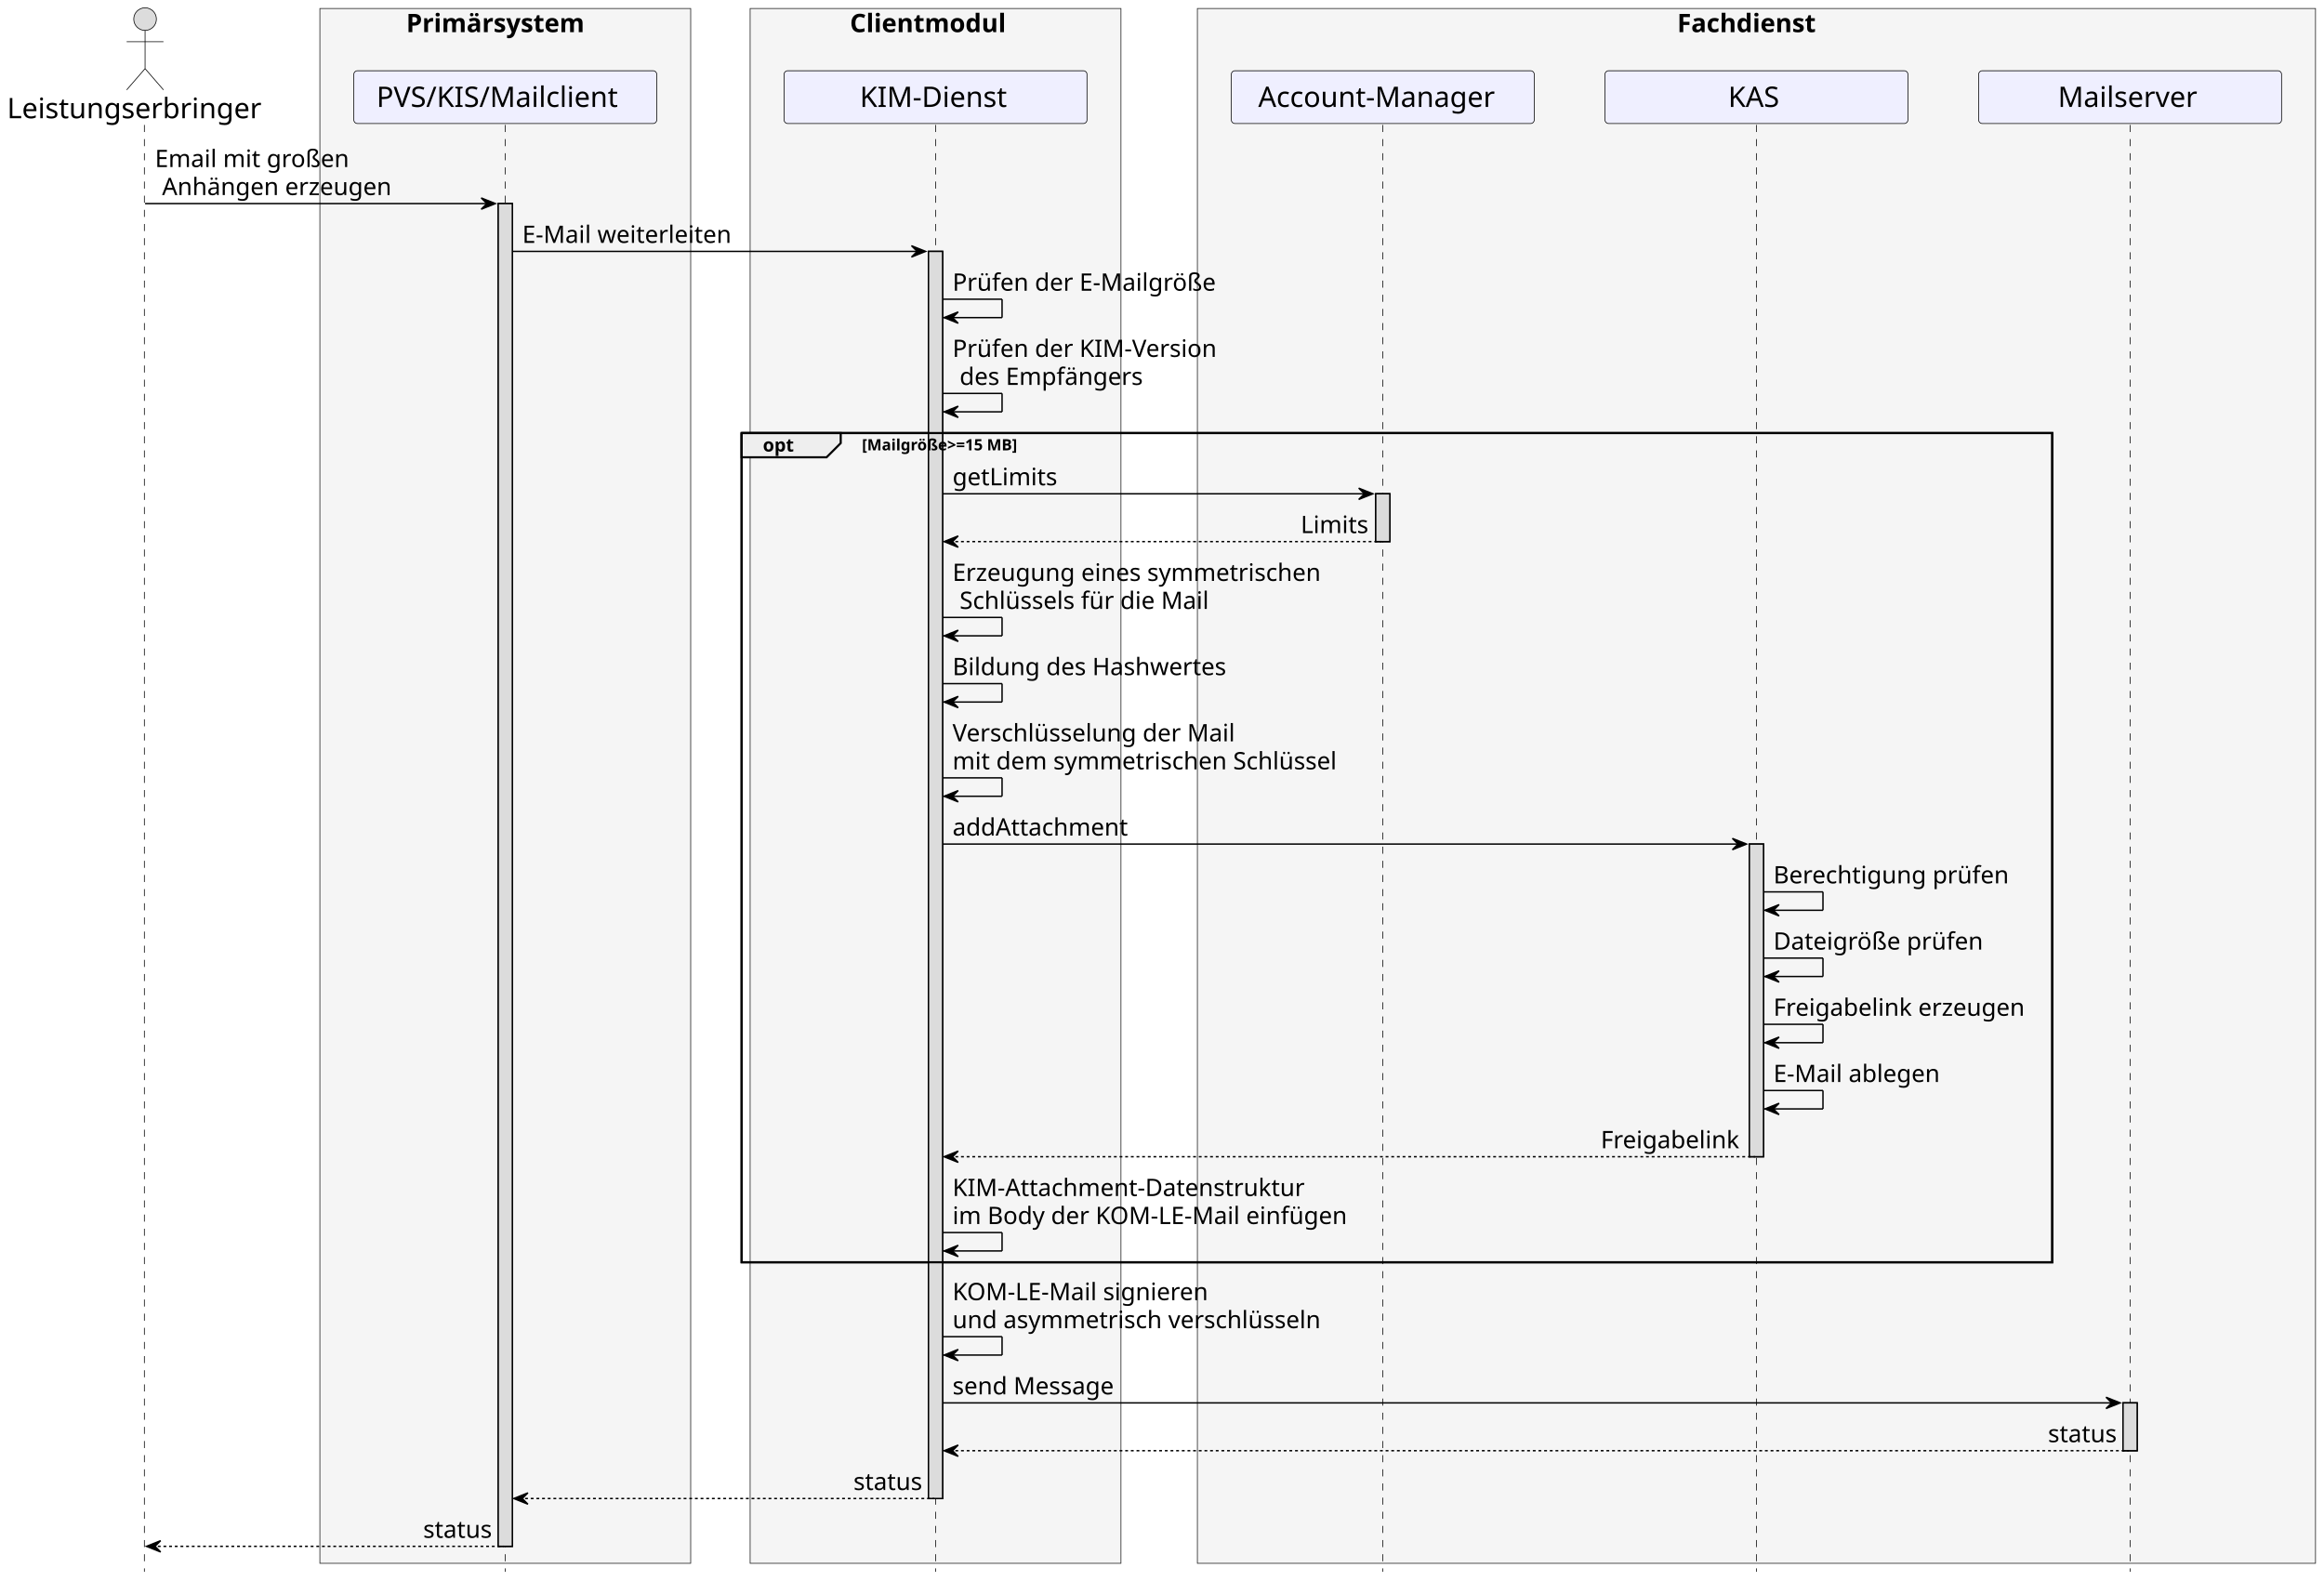
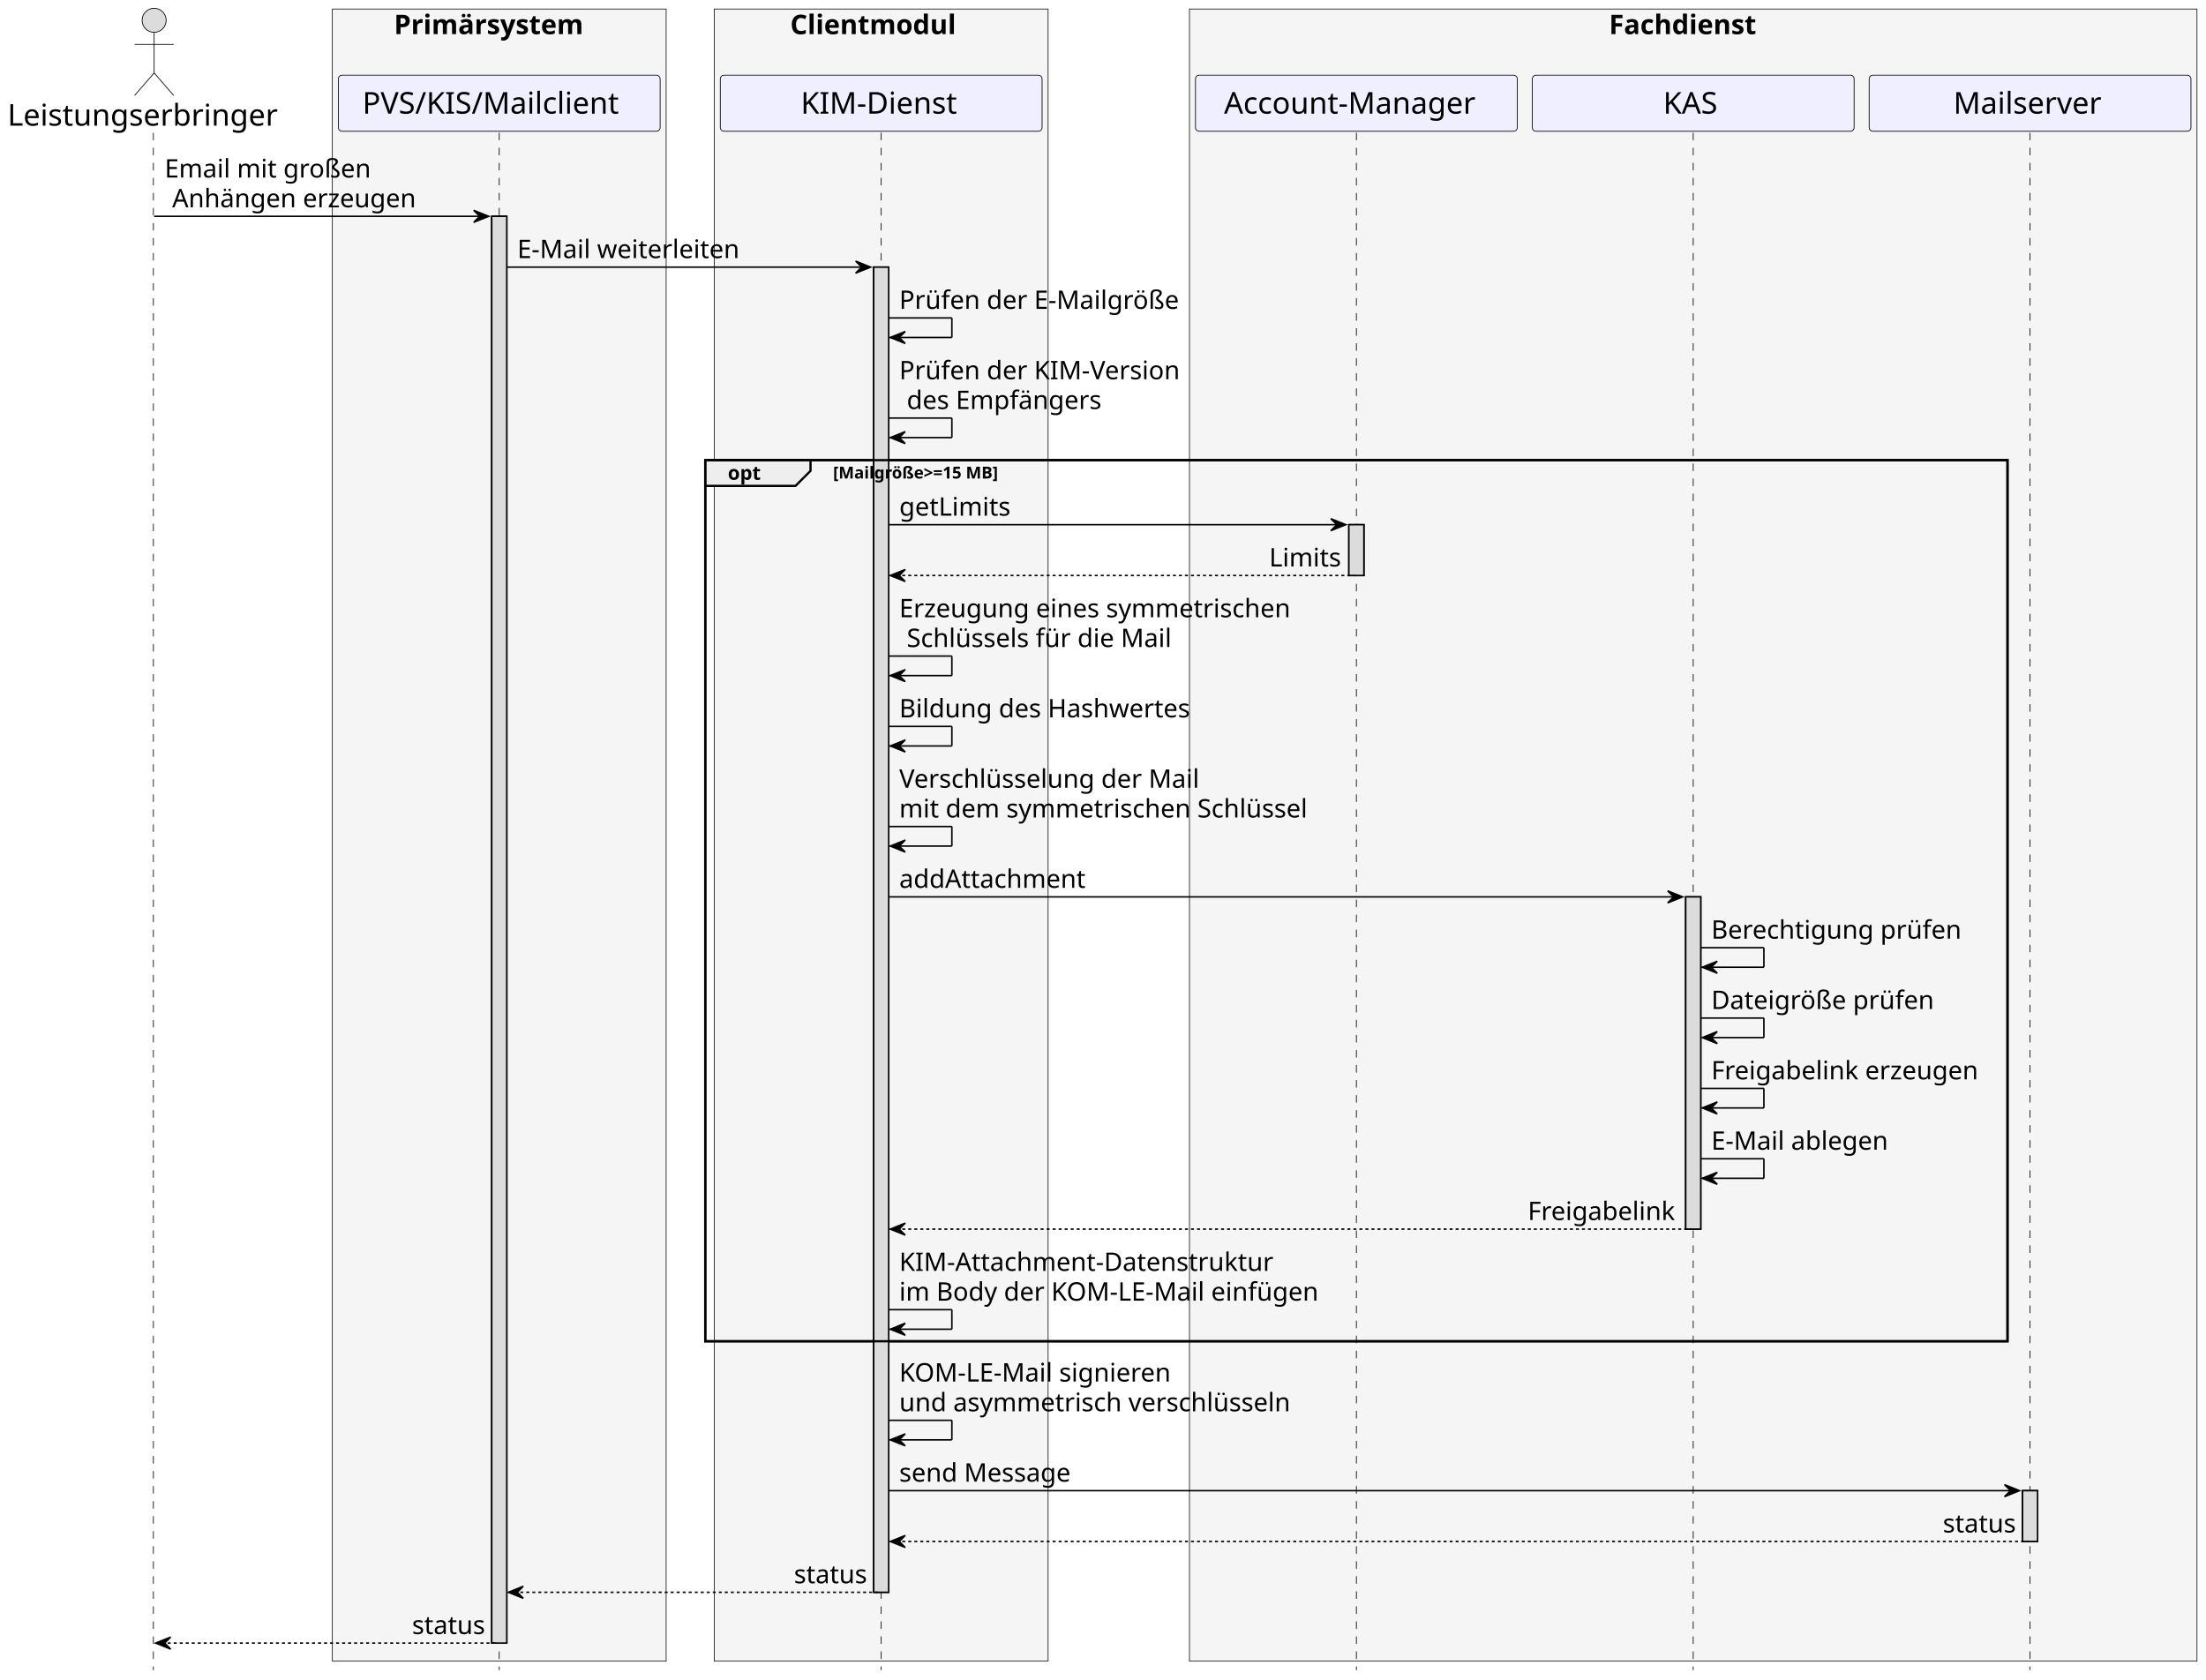
- <svg xmlns="http://www.w3.org/2000/svg" contentStyleType="text/css" height="1117px" preserveAspectRatio="none" style="width:1642px;height:1117px;background:#FFFFFF;" version="1.1" viewBox="0 0 1642 1117" width="1642px" zoomAndPan="magnify">
+ <svg xmlns="http://www.w3.org/2000/svg" contentStyleType="text/css" height="1117px" preserveAspectRatio="none" style="width:1467px;height:1117px;background:#FFFFFF;" version="1.1" viewBox="0 0 1467 1117" width="1467px" zoomAndPan="magnify">
  <defs />
  <g>
-     <rect fill="#F5F5F5" height="1098.719" style="stroke:#181818;stroke-width:0.5;" width="262" x="226" y="6" />
-     <text fill="#000000" font-family="sans-serif" font-size="18" font-weight="bold" lengthAdjust="spacing" textLength="140" x="287" y="22.708">Primärsystem</text>
-     <text fill="#000000" font-family="sans-serif" font-size="13" font-weight="bold" lengthAdjust="spacing" textLength="5" x="287" y="39.02"> </text>
-     <rect fill="#F5F5F5" height="1098.719" style="stroke:#181818;stroke-width:0.5;" width="262" x="530" y="6" />
-     <text fill="#000000" font-family="sans-serif" font-size="18" font-weight="bold" lengthAdjust="spacing" textLength="121" x="600.5" y="22.708">Clientmodul</text>
-     <text fill="#000000" font-family="sans-serif" font-size="13" font-weight="bold" lengthAdjust="spacing" textLength="5" x="600.5" y="39.02"> </text>
-     <rect fill="#F5F5F5" height="1098.719" style="stroke:#181818;stroke-width:0.5;" width="790" x="846" y="6" />
-     <text fill="#000000" font-family="sans-serif" font-size="18" font-weight="bold" lengthAdjust="spacing" textLength="112" x="1185" y="22.708">Fachdienst</text>
-     <text fill="#000000" font-family="sans-serif" font-size="13" font-weight="bold" lengthAdjust="spacing" textLength="5" x="1185" y="39.02"> </text>
-     <rect fill="#DCDCDC" height="948.859" style="stroke:#000000;stroke-width:1.0;" width="10" x="352" y="143.859" />
-     <rect fill="#DCDCDC" height="881.281" style="stroke:#000000;stroke-width:1.0;" width="10" x="656" y="177.648" />
-     <rect fill="#DCDCDC" height="33.789" style="stroke:#000000;stroke-width:1.0;" width="10" x="972" y="348.938" />
-     <rect fill="#DCDCDC" height="220.945" style="stroke:#000000;stroke-width:1.0;" width="10" x="1236" y="596.461" />
-     <rect fill="#DCDCDC" height="33.789" style="stroke:#000000;stroke-width:1.0;" width="10" x="1500" y="991.352" />
-     <rect height="585.969" style="stroke:#000000;stroke-width:1.5;fill:none;" width="926" x="524" y="306.016" />
+     <rect fill="#F5F5F5" height="1098.719" style="stroke:#181818;stroke-width:0.5;" width="222" x="221" y="6" />
+     <text fill="#000000" font-family="sans-serif" font-size="18" font-weight="bold" lengthAdjust="spacing" textLength="140" x="262" y="22.708">Primärsystem</text>
+     <text fill="#000000" font-family="sans-serif" font-size="13" font-weight="bold" lengthAdjust="spacing" textLength="5" x="262" y="39.02"> </text>
+     <rect fill="#F5F5F5" height="1098.719" style="stroke:#181818;stroke-width:0.5;" width="222" x="475" y="6" />
+     <text fill="#000000" font-family="sans-serif" font-size="18" font-weight="bold" lengthAdjust="spacing" textLength="121" x="525.5" y="22.708">Clientmodul</text>
+     <text fill="#000000" font-family="sans-serif" font-size="13" font-weight="bold" lengthAdjust="spacing" textLength="5" x="525.5" y="39.02"> </text>
+     <rect fill="#F5F5F5" height="1098.719" style="stroke:#181818;stroke-width:0.5;" width="670" x="791" y="6" />
+     <text fill="#000000" font-family="sans-serif" font-size="18" font-weight="bold" lengthAdjust="spacing" textLength="112" x="1070" y="22.708">Fachdienst</text>
+     <text fill="#000000" font-family="sans-serif" font-size="13" font-weight="bold" lengthAdjust="spacing" textLength="5" x="1070" y="39.02"> </text>
+     <rect fill="#DCDCDC" height="948.859" style="stroke:#000000;stroke-width:1.0;" width="10" x="327" y="143.859" />
+     <rect fill="#DCDCDC" height="881.281" style="stroke:#000000;stroke-width:1.0;" width="10" x="581" y="177.648" />
+     <rect fill="#DCDCDC" height="33.789" style="stroke:#000000;stroke-width:1.0;" width="10" x="897" y="348.938" />
+     <rect fill="#DCDCDC" height="220.945" style="stroke:#000000;stroke-width:1.0;" width="10" x="1121" y="596.461" />
+     <rect fill="#DCDCDC" height="33.789" style="stroke:#000000;stroke-width:1.0;" width="10" x="1345" y="991.352" />
+     <rect height="585.969" style="stroke:#000000;stroke-width:1.5;fill:none;" width="866" x="469" y="306.016" />
    <line style="stroke:#000000;stroke-width:0.5;fill:none;stroke-dasharray:5.0,5.0;" x1="102" x2="102" y1="88.281" y2="1110.719" />
-     <line style="stroke:#000000;stroke-width:0.5;fill:none;stroke-dasharray:5.0,5.0;" x1="357" x2="357" y1="88.281" y2="1110.719" />
-     <line style="stroke:#000000;stroke-width:0.5;fill:none;stroke-dasharray:5.0,5.0;" x1="661" x2="661" y1="88.281" y2="1110.719" />
-     <line style="stroke:#000000;stroke-width:0.5;fill:none;stroke-dasharray:5.0,5.0;" x1="977" x2="977" y1="88.281" y2="1110.719" />
-     <line style="stroke:#000000;stroke-width:0.5;fill:none;stroke-dasharray:5.0,5.0;" x1="1241" x2="1241" y1="88.281" y2="1110.719" />
-     <line style="stroke:#000000;stroke-width:0.5;fill:none;stroke-dasharray:5.0,5.0;" x1="1505" x2="1505" y1="88.281" y2="1110.719" />
+     <line style="stroke:#000000;stroke-width:0.5;fill:none;stroke-dasharray:5.0,5.0;" x1="332" x2="332" y1="88.281" y2="1110.719" />
+     <line style="stroke:#000000;stroke-width:0.5;fill:none;stroke-dasharray:5.0,5.0;" x1="586" x2="586" y1="88.281" y2="1110.719" />
+     <line style="stroke:#000000;stroke-width:0.5;fill:none;stroke-dasharray:5.0,5.0;" x1="902" x2="902" y1="88.281" y2="1110.719" />
+     <line style="stroke:#000000;stroke-width:0.5;fill:none;stroke-dasharray:5.0,5.0;" x1="1126" x2="1126" y1="88.281" y2="1110.719" />
+     <line style="stroke:#000000;stroke-width:0.5;fill:none;stroke-dasharray:5.0,5.0;" x1="1350" x2="1350" y1="88.281" y2="1110.719" />
    <text fill="#000000" font-family="Aapex" font-size="20" lengthAdjust="spacing" textLength="189" x="5" y="83.564">Leistungserbringer</text>
    <ellipse cx="102.5" cy="13.5" fill="#DCDCDC" rx="8" ry="8" style="stroke:#000000;stroke-width:0.5;" />
    <path d="M102.5,21.5 L102.5,48.5 M89.5,29.5 L115.5,29.5 M102.5,48.5 L89.5,63.5 M102.5,48.5 L115.5,63.5 " fill="none" style="stroke:#000000;stroke-width:0.5;" />
-     <rect fill="#EFEFFF" height="37.281" rx="2.5" ry="2.5" style="stroke:#000000;stroke-width:0.5;" width="214" x="250" y="50" />
-     <text fill="#000000" font-family="sans-serif" font-size="20" lengthAdjust="spacing" textLength="182" x="266" y="75.564">PVS/KIS/Mailclient</text>
-     <rect fill="#EFEFFF" height="37.281" rx="2.5" ry="2.5" style="stroke:#000000;stroke-width:0.5;" width="214" x="554" y="50" />
-     <text fill="#000000" font-family="sans-serif" font-size="20" lengthAdjust="spacing" textLength="107" x="607.5" y="75.564">KIM-Dienst</text>
-     <rect fill="#EFEFFF" height="37.281" rx="2.5" ry="2.5" style="stroke:#000000;stroke-width:0.5;" width="214" x="870" y="50" />
-     <text fill="#000000" font-family="sans-serif" font-size="20" lengthAdjust="spacing" textLength="176" x="889" y="75.564">Account-Manager</text>
-     <rect fill="#EFEFFF" height="37.281" rx="2.5" ry="2.5" style="stroke:#000000;stroke-width:0.5;" width="214" x="1134" y="50" />
-     <text fill="#000000" font-family="sans-serif" font-size="20" lengthAdjust="spacing" textLength="40" x="1221" y="75.564">KAS</text>
-     <rect fill="#EFEFFF" height="37.281" rx="2.5" ry="2.5" style="stroke:#000000;stroke-width:0.5;" width="214" x="1398" y="50" />
-     <text fill="#000000" font-family="sans-serif" font-size="20" lengthAdjust="spacing" textLength="102" x="1454" y="75.564">Mailserver</text>
-     <rect fill="#DCDCDC" height="948.859" style="stroke:#000000;stroke-width:1.0;" width="10" x="352" y="143.859" />
-     <rect fill="#DCDCDC" height="881.281" style="stroke:#000000;stroke-width:1.0;" width="10" x="656" y="177.648" />
-     <rect fill="#DCDCDC" height="33.789" style="stroke:#000000;stroke-width:1.0;" width="10" x="972" y="348.938" />
-     <rect fill="#DCDCDC" height="220.945" style="stroke:#000000;stroke-width:1.0;" width="10" x="1236" y="596.461" />
-     <rect fill="#DCDCDC" height="33.789" style="stroke:#000000;stroke-width:1.0;" width="10" x="1500" y="991.352" />
-     <polygon fill="#000000" points="340,139.859,350,143.859,340,147.859,344,143.859" style="stroke:#000000;stroke-width:1.0;" />
-     <line style="stroke:#000000;stroke-width:1.0;" x1="102.5" x2="346" y1="143.859" y2="143.859" />
+     <rect fill="#EFEFFF" height="37.281" rx="2.5" ry="2.5" style="stroke:#000000;stroke-width:0.5;" width="214" x="225" y="50" />
+     <text fill="#000000" font-family="sans-serif" font-size="20" lengthAdjust="spacing" textLength="182" x="241" y="75.564">PVS/KIS/Mailclient</text>
+     <rect fill="#EFEFFF" height="37.281" rx="2.5" ry="2.5" style="stroke:#000000;stroke-width:0.5;" width="214" x="479" y="50" />
+     <text fill="#000000" font-family="sans-serif" font-size="20" lengthAdjust="spacing" textLength="107" x="532.5" y="75.564">KIM-Dienst</text>
+     <rect fill="#EFEFFF" height="37.281" rx="2.5" ry="2.5" style="stroke:#000000;stroke-width:0.5;" width="214" x="795" y="50" />
+     <text fill="#000000" font-family="sans-serif" font-size="20" lengthAdjust="spacing" textLength="176" x="814" y="75.564">Account-Manager</text>
+     <rect fill="#EFEFFF" height="37.281" rx="2.5" ry="2.5" style="stroke:#000000;stroke-width:0.5;" width="214" x="1019" y="50" />
+     <text fill="#000000" font-family="sans-serif" font-size="20" lengthAdjust="spacing" textLength="40" x="1106" y="75.564">KAS</text>
+     <rect fill="#EFEFFF" height="37.281" rx="2.5" ry="2.5" style="stroke:#000000;stroke-width:0.5;" width="214" x="1243" y="50" />
+     <text fill="#000000" font-family="sans-serif" font-size="20" lengthAdjust="spacing" textLength="102" x="1299" y="75.564">Mailserver</text>
+     <rect fill="#DCDCDC" height="948.859" style="stroke:#000000;stroke-width:1.0;" width="10" x="327" y="143.859" />
+     <rect fill="#DCDCDC" height="881.281" style="stroke:#000000;stroke-width:1.0;" width="10" x="581" y="177.648" />
+     <rect fill="#DCDCDC" height="33.789" style="stroke:#000000;stroke-width:1.0;" width="10" x="897" y="348.938" />
+     <rect fill="#DCDCDC" height="220.945" style="stroke:#000000;stroke-width:1.0;" width="10" x="1121" y="596.461" />
+     <rect fill="#DCDCDC" height="33.789" style="stroke:#000000;stroke-width:1.0;" width="10" x="1345" y="991.352" />
+     <polygon fill="#000000" points="315,139.859,325,143.859,315,147.859,319,143.859" style="stroke:#000000;stroke-width:1.0;" />
+     <line style="stroke:#000000;stroke-width:1.0;" x1="102.5" x2="321" y1="143.859" y2="143.859" />
    <text fill="#000000" font-family="sans-serif" font-size="17" lengthAdjust="spacing" textLength="146" x="109.5" y="118.061">Email mit großen</text>
    <text fill="#000000" font-family="sans-serif" font-size="17" lengthAdjust="spacing" textLength="167" x="114.5" y="137.85">Anhängen erzeugen</text>
-     <polygon fill="#000000" points="644,173.648,654,177.648,644,181.648,648,177.648" style="stroke:#000000;stroke-width:1.0;" />
-     <line style="stroke:#000000;stroke-width:1.0;" x1="362" x2="650" y1="177.648" y2="177.648" />
-     <text fill="#000000" font-family="sans-serif" font-size="17" lengthAdjust="spacing" textLength="159" x="369" y="171.639">E-Mail weiterleiten</text>
-     <line style="stroke:#000000;stroke-width:1.0;" x1="666" x2="708" y1="211.438" y2="211.438" />
-     <line style="stroke:#000000;stroke-width:1.0;" x1="708" x2="708" y1="211.438" y2="224.438" />
-     <line style="stroke:#000000;stroke-width:1.0;" x1="667" x2="708" y1="224.438" y2="224.438" />
-     <polygon fill="#000000" points="677,220.438,667,224.438,677,228.438,673,224.438" style="stroke:#000000;stroke-width:1.0;" />
-     <text fill="#000000" font-family="sans-serif" font-size="17" lengthAdjust="spacing" textLength="192" x="673" y="205.428">Prüfen der E-Mailgröße</text>
-     <line style="stroke:#000000;stroke-width:1.0;" x1="666" x2="708" y1="278.016" y2="278.016" />
-     <line style="stroke:#000000;stroke-width:1.0;" x1="708" x2="708" y1="278.016" y2="291.016" />
-     <line style="stroke:#000000;stroke-width:1.0;" x1="667" x2="708" y1="291.016" y2="291.016" />
-     <polygon fill="#000000" points="677,287.016,667,291.016,677,295.016,673,291.016" style="stroke:#000000;stroke-width:1.0;" />
-     <text fill="#000000" font-family="sans-serif" font-size="17" lengthAdjust="spacing" textLength="193" x="673" y="252.217">Prüfen der KIM-Version</text>
-     <text fill="#000000" font-family="sans-serif" font-size="17" lengthAdjust="spacing" textLength="133" x="678" y="272.006">des Empfängers</text>
-     <path d="M524,306.016 L594,306.016 L594,313.148 L584,323.148 L524,323.148 L524,306.016 " fill="#EEEEEE" style="stroke:#000000;stroke-width:1.5;" />
-     <rect fill="none" height="585.969" style="stroke:#000000;stroke-width:1.5;" width="926" x="524" y="306.016" />
-     <text fill="#000000" font-family="sans-serif" font-size="13" font-weight="bold" lengthAdjust="spacing" textLength="25" x="539" y="319.082">opt</text>
-     <text fill="#000000" font-family="sans-serif" font-size="11" font-weight="bold" lengthAdjust="spacing" textLength="133" x="609" y="318.226">[Mailgröße&gt;=15 MB]</text>
-     <polygon fill="#000000" points="960,344.938,970,348.938,960,352.938,964,348.938" style="stroke:#000000;stroke-width:1.0;" />
-     <line style="stroke:#000000;stroke-width:1.0;" x1="666" x2="966" y1="348.938" y2="348.938" />
-     <text fill="#000000" font-family="sans-serif" font-size="17" lengthAdjust="spacing" textLength="78" x="673" y="342.928">getLimits</text>
-     <polygon fill="#000000" points="677,378.727,667,382.727,677,386.727,673,382.727" style="stroke:#000000;stroke-width:1.0;" />
-     <line style="stroke:#000000;stroke-width:1.0;stroke-dasharray:2.0,2.0;" x1="671" x2="976" y1="382.727" y2="382.727" />
-     <text fill="#000000" font-family="sans-serif" font-size="17" lengthAdjust="spacing" textLength="51" x="919" y="376.717">Limits</text>
-     <line style="stroke:#000000;stroke-width:1.0;" x1="666" x2="708" y1="436.305" y2="436.305" />
-     <line style="stroke:#000000;stroke-width:1.0;" x1="708" x2="708" y1="436.305" y2="449.305" />
-     <line style="stroke:#000000;stroke-width:1.0;" x1="667" x2="708" y1="449.305" y2="449.305" />
-     <polygon fill="#000000" points="677,445.305,667,449.305,677,453.305,673,449.305" style="stroke:#000000;stroke-width:1.0;" />
-     <text fill="#000000" font-family="sans-serif" font-size="17" lengthAdjust="spacing" textLength="272" x="673" y="410.506">Erzeugung eines symmetrischen</text>
-     <text fill="#000000" font-family="sans-serif" font-size="17" lengthAdjust="spacing" textLength="184" x="678" y="430.295">Schlüssels für die Mail</text>
-     <line style="stroke:#000000;stroke-width:1.0;" x1="666" x2="708" y1="483.094" y2="483.094" />
-     <line style="stroke:#000000;stroke-width:1.0;" x1="708" x2="708" y1="483.094" y2="496.094" />
-     <line style="stroke:#000000;stroke-width:1.0;" x1="667" x2="708" y1="496.094" y2="496.094" />
-     <polygon fill="#000000" points="677,492.094,667,496.094,677,500.094,673,496.094" style="stroke:#000000;stroke-width:1.0;" />
-     <text fill="#000000" font-family="sans-serif" font-size="17" lengthAdjust="spacing" textLength="201" x="673" y="477.084">Bildung des Hashwertes</text>
-     <line style="stroke:#000000;stroke-width:1.0;" x1="666" x2="708" y1="549.672" y2="549.672" />
-     <line style="stroke:#000000;stroke-width:1.0;" x1="708" x2="708" y1="549.672" y2="562.672" />
-     <line style="stroke:#000000;stroke-width:1.0;" x1="667" x2="708" y1="562.672" y2="562.672" />
-     <polygon fill="#000000" points="677,558.672,667,562.672,677,566.672,673,562.672" style="stroke:#000000;stroke-width:1.0;" />
-     <text fill="#000000" font-family="sans-serif" font-size="17" lengthAdjust="spacing" textLength="206" x="673" y="523.874">Verschlüsselung der Mail</text>
-     <text fill="#000000" font-family="sans-serif" font-size="17" lengthAdjust="spacing" textLength="287" x="673" y="543.663">mit dem symmetrischen Schlüssel</text>
-     <polygon fill="#000000" points="1224,592.461,1234,596.461,1224,600.461,1228,596.461" style="stroke:#000000;stroke-width:1.0;" />
-     <line style="stroke:#000000;stroke-width:1.0;" x1="666" x2="1230" y1="596.461" y2="596.461" />
-     <text fill="#000000" font-family="sans-serif" font-size="17" lengthAdjust="spacing" textLength="129" x="673" y="590.452">addAttachment</text>
-     <line style="stroke:#000000;stroke-width:1.0;" x1="1246" x2="1288" y1="630.25" y2="630.25" />
-     <line style="stroke:#000000;stroke-width:1.0;" x1="1288" x2="1288" y1="630.25" y2="643.25" />
-     <line style="stroke:#000000;stroke-width:1.0;" x1="1247" x2="1288" y1="643.25" y2="643.25" />
-     <polygon fill="#000000" points="1257,639.25,1247,643.25,1257,647.25,1253,643.25" style="stroke:#000000;stroke-width:1.0;" />
-     <text fill="#000000" font-family="sans-serif" font-size="17" lengthAdjust="spacing" textLength="172" x="1253" y="624.241">Berechtigung prüfen</text>
-     <line style="stroke:#000000;stroke-width:1.0;" x1="1246" x2="1288" y1="677.039" y2="677.039" />
-     <line style="stroke:#000000;stroke-width:1.0;" x1="1288" x2="1288" y1="677.039" y2="690.039" />
-     <line style="stroke:#000000;stroke-width:1.0;" x1="1247" x2="1288" y1="690.039" y2="690.039" />
-     <polygon fill="#000000" points="1257,686.039,1247,690.039,1257,694.039,1253,690.039" style="stroke:#000000;stroke-width:1.0;" />
-     <text fill="#000000" font-family="sans-serif" font-size="17" lengthAdjust="spacing" textLength="153" x="1253" y="671.03">Dateigröße prüfen</text>
-     <line style="stroke:#000000;stroke-width:1.0;" x1="1246" x2="1288" y1="723.828" y2="723.828" />
-     <line style="stroke:#000000;stroke-width:1.0;" x1="1288" x2="1288" y1="723.828" y2="736.828" />
-     <line style="stroke:#000000;stroke-width:1.0;" x1="1247" x2="1288" y1="736.828" y2="736.828" />
-     <polygon fill="#000000" points="1257,732.828,1247,736.828,1257,740.828,1253,736.828" style="stroke:#000000;stroke-width:1.0;" />
-     <text fill="#000000" font-family="sans-serif" font-size="17" lengthAdjust="spacing" textLength="185" x="1253" y="717.819">Freigabelink erzeugen</text>
-     <line style="stroke:#000000;stroke-width:1.0;" x1="1246" x2="1288" y1="770.617" y2="770.617" />
-     <line style="stroke:#000000;stroke-width:1.0;" x1="1288" x2="1288" y1="770.617" y2="783.617" />
-     <line style="stroke:#000000;stroke-width:1.0;" x1="1247" x2="1288" y1="783.617" y2="783.617" />
-     <polygon fill="#000000" points="1257,779.617,1247,783.617,1257,787.617,1253,783.617" style="stroke:#000000;stroke-width:1.0;" />
-     <text fill="#000000" font-family="sans-serif" font-size="17" lengthAdjust="spacing" textLength="123" x="1253" y="764.608">E-Mail ablegen</text>
-     <polygon fill="#000000" points="677,813.406,667,817.406,677,821.406,673,817.406" style="stroke:#000000;stroke-width:1.0;" />
-     <line style="stroke:#000000;stroke-width:1.0;stroke-dasharray:2.0,2.0;" x1="671" x2="1240" y1="817.406" y2="817.406" />
-     <text fill="#000000" font-family="sans-serif" font-size="17" lengthAdjust="spacing" textLength="103" x="1131" y="811.397">Freigabelink</text>
-     <line style="stroke:#000000;stroke-width:1.0;" x1="666" x2="708" y1="870.984" y2="870.984" />
-     <line style="stroke:#000000;stroke-width:1.0;" x1="708" x2="708" y1="870.984" y2="883.984" />
-     <line style="stroke:#000000;stroke-width:1.0;" x1="667" x2="708" y1="883.984" y2="883.984" />
-     <polygon fill="#000000" points="677,879.984,667,883.984,677,887.984,673,883.984" style="stroke:#000000;stroke-width:1.0;" />
-     <text fill="#000000" font-family="sans-serif" font-size="17" lengthAdjust="spacing" textLength="263" x="673" y="845.186">KIM-Attachment-Datenstruktur</text>
-     <text fill="#000000" font-family="sans-serif" font-size="17" lengthAdjust="spacing" textLength="292" x="673" y="864.975">im Body der KOM-LE-Mail einfügen</text>
-     <line style="stroke:#000000;stroke-width:1.0;" x1="666" x2="708" y1="944.562" y2="944.562" />
-     <line style="stroke:#000000;stroke-width:1.0;" x1="708" x2="708" y1="944.562" y2="957.562" />
-     <line style="stroke:#000000;stroke-width:1.0;" x1="667" x2="708" y1="957.562" y2="957.562" />
-     <polygon fill="#000000" points="677,953.562,667,957.562,677,961.562,673,957.562" style="stroke:#000000;stroke-width:1.0;" />
-     <text fill="#000000" font-family="sans-serif" font-size="17" lengthAdjust="spacing" textLength="189" x="673" y="918.764">KOM-LE-Mail signieren</text>
-     <text fill="#000000" font-family="sans-serif" font-size="17" lengthAdjust="spacing" textLength="272" x="673" y="938.553">und asymmetrisch verschlüsseln</text>
-     <polygon fill="#000000" points="1488,987.352,1498,991.352,1488,995.352,1492,991.352" style="stroke:#000000;stroke-width:1.0;" />
-     <line style="stroke:#000000;stroke-width:1.0;" x1="666" x2="1494" y1="991.352" y2="991.352" />
-     <text fill="#000000" font-family="sans-serif" font-size="17" lengthAdjust="spacing" textLength="115" x="673" y="985.342">send Message</text>
-     <polygon fill="#000000" points="677,1021.141,667,1025.141,677,1029.141,673,1025.141" style="stroke:#000000;stroke-width:1.0;" />
-     <line style="stroke:#000000;stroke-width:1.0;stroke-dasharray:2.0,2.0;" x1="671" x2="1504" y1="1025.141" y2="1025.141" />
-     <text fill="#000000" font-family="sans-serif" font-size="17" lengthAdjust="spacing" textLength="51" x="1447" y="1019.131">status</text>
-     <polygon fill="#000000" points="373,1054.93,363,1058.93,373,1062.93,369,1058.93" style="stroke:#000000;stroke-width:1.0;" />
-     <line style="stroke:#000000;stroke-width:1.0;stroke-dasharray:2.0,2.0;" x1="367" x2="660" y1="1058.93" y2="1058.93" />
-     <text fill="#000000" font-family="sans-serif" font-size="17" lengthAdjust="spacing" textLength="51" x="603" y="1052.92">status</text>
+     <polygon fill="#000000" points="569,173.648,579,177.648,569,181.648,573,177.648" style="stroke:#000000;stroke-width:1.0;" />
+     <line style="stroke:#000000;stroke-width:1.0;" x1="337" x2="575" y1="177.648" y2="177.648" />
+     <text fill="#000000" font-family="sans-serif" font-size="17" lengthAdjust="spacing" textLength="159" x="344" y="171.639">E-Mail weiterleiten</text>
+     <line style="stroke:#000000;stroke-width:1.0;" x1="591" x2="633" y1="211.438" y2="211.438" />
+     <line style="stroke:#000000;stroke-width:1.0;" x1="633" x2="633" y1="211.438" y2="224.438" />
+     <line style="stroke:#000000;stroke-width:1.0;" x1="592" x2="633" y1="224.438" y2="224.438" />
+     <polygon fill="#000000" points="602,220.438,592,224.438,602,228.438,598,224.438" style="stroke:#000000;stroke-width:1.0;" />
+     <text fill="#000000" font-family="sans-serif" font-size="17" lengthAdjust="spacing" textLength="192" x="598" y="205.428">Prüfen der E-Mailgröße</text>
+     <line style="stroke:#000000;stroke-width:1.0;" x1="591" x2="633" y1="278.016" y2="278.016" />
+     <line style="stroke:#000000;stroke-width:1.0;" x1="633" x2="633" y1="278.016" y2="291.016" />
+     <line style="stroke:#000000;stroke-width:1.0;" x1="592" x2="633" y1="291.016" y2="291.016" />
+     <polygon fill="#000000" points="602,287.016,592,291.016,602,295.016,598,291.016" style="stroke:#000000;stroke-width:1.0;" />
+     <text fill="#000000" font-family="sans-serif" font-size="17" lengthAdjust="spacing" textLength="193" x="598" y="252.217">Prüfen der KIM-Version</text>
+     <text fill="#000000" font-family="sans-serif" font-size="17" lengthAdjust="spacing" textLength="133" x="603" y="272.006">des Empfängers</text>
+     <path d="M469,306.016 L539,306.016 L539,313.148 L529,323.148 L469,323.148 L469,306.016 " fill="#EEEEEE" style="stroke:#000000;stroke-width:1.5;" />
+     <rect fill="none" height="585.969" style="stroke:#000000;stroke-width:1.5;" width="866" x="469" y="306.016" />
+     <text fill="#000000" font-family="sans-serif" font-size="13" font-weight="bold" lengthAdjust="spacing" textLength="25" x="484" y="319.082">opt</text>
+     <text fill="#000000" font-family="sans-serif" font-size="11" font-weight="bold" lengthAdjust="spacing" textLength="133" x="554" y="318.226">[Mailgröße&gt;=15 MB]</text>
+     <polygon fill="#000000" points="885,344.938,895,348.938,885,352.938,889,348.938" style="stroke:#000000;stroke-width:1.0;" />
+     <line style="stroke:#000000;stroke-width:1.0;" x1="591" x2="891" y1="348.938" y2="348.938" />
+     <text fill="#000000" font-family="sans-serif" font-size="17" lengthAdjust="spacing" textLength="78" x="598" y="342.928">getLimits</text>
+     <polygon fill="#000000" points="602,378.727,592,382.727,602,386.727,598,382.727" style="stroke:#000000;stroke-width:1.0;" />
+     <line style="stroke:#000000;stroke-width:1.0;stroke-dasharray:2.0,2.0;" x1="596" x2="901" y1="382.727" y2="382.727" />
+     <text fill="#000000" font-family="sans-serif" font-size="17" lengthAdjust="spacing" textLength="51" x="844" y="376.717">Limits</text>
+     <line style="stroke:#000000;stroke-width:1.0;" x1="591" x2="633" y1="436.305" y2="436.305" />
+     <line style="stroke:#000000;stroke-width:1.0;" x1="633" x2="633" y1="436.305" y2="449.305" />
+     <line style="stroke:#000000;stroke-width:1.0;" x1="592" x2="633" y1="449.305" y2="449.305" />
+     <polygon fill="#000000" points="602,445.305,592,449.305,602,453.305,598,449.305" style="stroke:#000000;stroke-width:1.0;" />
+     <text fill="#000000" font-family="sans-serif" font-size="17" lengthAdjust="spacing" textLength="272" x="598" y="410.506">Erzeugung eines symmetrischen</text>
+     <text fill="#000000" font-family="sans-serif" font-size="17" lengthAdjust="spacing" textLength="184" x="603" y="430.295">Schlüssels für die Mail</text>
+     <line style="stroke:#000000;stroke-width:1.0;" x1="591" x2="633" y1="483.094" y2="483.094" />
+     <line style="stroke:#000000;stroke-width:1.0;" x1="633" x2="633" y1="483.094" y2="496.094" />
+     <line style="stroke:#000000;stroke-width:1.0;" x1="592" x2="633" y1="496.094" y2="496.094" />
+     <polygon fill="#000000" points="602,492.094,592,496.094,602,500.094,598,496.094" style="stroke:#000000;stroke-width:1.0;" />
+     <text fill="#000000" font-family="sans-serif" font-size="17" lengthAdjust="spacing" textLength="201" x="598" y="477.084">Bildung des Hashwertes</text>
+     <line style="stroke:#000000;stroke-width:1.0;" x1="591" x2="633" y1="549.672" y2="549.672" />
+     <line style="stroke:#000000;stroke-width:1.0;" x1="633" x2="633" y1="549.672" y2="562.672" />
+     <line style="stroke:#000000;stroke-width:1.0;" x1="592" x2="633" y1="562.672" y2="562.672" />
+     <polygon fill="#000000" points="602,558.672,592,562.672,602,566.672,598,562.672" style="stroke:#000000;stroke-width:1.0;" />
+     <text fill="#000000" font-family="sans-serif" font-size="17" lengthAdjust="spacing" textLength="206" x="598" y="523.874">Verschlüsselung der Mail</text>
+     <text fill="#000000" font-family="sans-serif" font-size="17" lengthAdjust="spacing" textLength="287" x="598" y="543.663">mit dem symmetrischen Schlüssel</text>
+     <polygon fill="#000000" points="1109,592.461,1119,596.461,1109,600.461,1113,596.461" style="stroke:#000000;stroke-width:1.0;" />
+     <line style="stroke:#000000;stroke-width:1.0;" x1="591" x2="1115" y1="596.461" y2="596.461" />
+     <text fill="#000000" font-family="sans-serif" font-size="17" lengthAdjust="spacing" textLength="129" x="598" y="590.452">addAttachment</text>
+     <line style="stroke:#000000;stroke-width:1.0;" x1="1131" x2="1173" y1="630.25" y2="630.25" />
+     <line style="stroke:#000000;stroke-width:1.0;" x1="1173" x2="1173" y1="630.25" y2="643.25" />
+     <line style="stroke:#000000;stroke-width:1.0;" x1="1132" x2="1173" y1="643.25" y2="643.25" />
+     <polygon fill="#000000" points="1142,639.25,1132,643.25,1142,647.25,1138,643.25" style="stroke:#000000;stroke-width:1.0;" />
+     <text fill="#000000" font-family="sans-serif" font-size="17" lengthAdjust="spacing" textLength="172" x="1138" y="624.241">Berechtigung prüfen</text>
+     <line style="stroke:#000000;stroke-width:1.0;" x1="1131" x2="1173" y1="677.039" y2="677.039" />
+     <line style="stroke:#000000;stroke-width:1.0;" x1="1173" x2="1173" y1="677.039" y2="690.039" />
+     <line style="stroke:#000000;stroke-width:1.0;" x1="1132" x2="1173" y1="690.039" y2="690.039" />
+     <polygon fill="#000000" points="1142,686.039,1132,690.039,1142,694.039,1138,690.039" style="stroke:#000000;stroke-width:1.0;" />
+     <text fill="#000000" font-family="sans-serif" font-size="17" lengthAdjust="spacing" textLength="153" x="1138" y="671.03">Dateigröße prüfen</text>
+     <line style="stroke:#000000;stroke-width:1.0;" x1="1131" x2="1173" y1="723.828" y2="723.828" />
+     <line style="stroke:#000000;stroke-width:1.0;" x1="1173" x2="1173" y1="723.828" y2="736.828" />
+     <line style="stroke:#000000;stroke-width:1.0;" x1="1132" x2="1173" y1="736.828" y2="736.828" />
+     <polygon fill="#000000" points="1142,732.828,1132,736.828,1142,740.828,1138,736.828" style="stroke:#000000;stroke-width:1.0;" />
+     <text fill="#000000" font-family="sans-serif" font-size="17" lengthAdjust="spacing" textLength="185" x="1138" y="717.819">Freigabelink erzeugen</text>
+     <line style="stroke:#000000;stroke-width:1.0;" x1="1131" x2="1173" y1="770.617" y2="770.617" />
+     <line style="stroke:#000000;stroke-width:1.0;" x1="1173" x2="1173" y1="770.617" y2="783.617" />
+     <line style="stroke:#000000;stroke-width:1.0;" x1="1132" x2="1173" y1="783.617" y2="783.617" />
+     <polygon fill="#000000" points="1142,779.617,1132,783.617,1142,787.617,1138,783.617" style="stroke:#000000;stroke-width:1.0;" />
+     <text fill="#000000" font-family="sans-serif" font-size="17" lengthAdjust="spacing" textLength="123" x="1138" y="764.608">E-Mail ablegen</text>
+     <polygon fill="#000000" points="602,813.406,592,817.406,602,821.406,598,817.406" style="stroke:#000000;stroke-width:1.0;" />
+     <line style="stroke:#000000;stroke-width:1.0;stroke-dasharray:2.0,2.0;" x1="596" x2="1125" y1="817.406" y2="817.406" />
+     <text fill="#000000" font-family="sans-serif" font-size="17" lengthAdjust="spacing" textLength="103" x="1016" y="811.397">Freigabelink</text>
+     <line style="stroke:#000000;stroke-width:1.0;" x1="591" x2="633" y1="870.984" y2="870.984" />
+     <line style="stroke:#000000;stroke-width:1.0;" x1="633" x2="633" y1="870.984" y2="883.984" />
+     <line style="stroke:#000000;stroke-width:1.0;" x1="592" x2="633" y1="883.984" y2="883.984" />
+     <polygon fill="#000000" points="602,879.984,592,883.984,602,887.984,598,883.984" style="stroke:#000000;stroke-width:1.0;" />
+     <text fill="#000000" font-family="sans-serif" font-size="17" lengthAdjust="spacing" textLength="263" x="598" y="845.186">KIM-Attachment-Datenstruktur</text>
+     <text fill="#000000" font-family="sans-serif" font-size="17" lengthAdjust="spacing" textLength="292" x="598" y="864.975">im Body der KOM-LE-Mail einfügen</text>
+     <line style="stroke:#000000;stroke-width:1.0;" x1="591" x2="633" y1="944.562" y2="944.562" />
+     <line style="stroke:#000000;stroke-width:1.0;" x1="633" x2="633" y1="944.562" y2="957.562" />
+     <line style="stroke:#000000;stroke-width:1.0;" x1="592" x2="633" y1="957.562" y2="957.562" />
+     <polygon fill="#000000" points="602,953.562,592,957.562,602,961.562,598,957.562" style="stroke:#000000;stroke-width:1.0;" />
+     <text fill="#000000" font-family="sans-serif" font-size="17" lengthAdjust="spacing" textLength="189" x="598" y="918.764">KOM-LE-Mail signieren</text>
+     <text fill="#000000" font-family="sans-serif" font-size="17" lengthAdjust="spacing" textLength="272" x="598" y="938.553">und asymmetrisch verschlüsseln</text>
+     <polygon fill="#000000" points="1333,987.352,1343,991.352,1333,995.352,1337,991.352" style="stroke:#000000;stroke-width:1.0;" />
+     <line style="stroke:#000000;stroke-width:1.0;" x1="591" x2="1339" y1="991.352" y2="991.352" />
+     <text fill="#000000" font-family="sans-serif" font-size="17" lengthAdjust="spacing" textLength="115" x="598" y="985.342">send Message</text>
+     <polygon fill="#000000" points="602,1021.141,592,1025.141,602,1029.141,598,1025.141" style="stroke:#000000;stroke-width:1.0;" />
+     <line style="stroke:#000000;stroke-width:1.0;stroke-dasharray:2.0,2.0;" x1="596" x2="1349" y1="1025.141" y2="1025.141" />
+     <text fill="#000000" font-family="sans-serif" font-size="17" lengthAdjust="spacing" textLength="51" x="1292" y="1019.131">status</text>
+     <polygon fill="#000000" points="348,1054.93,338,1058.93,348,1062.93,344,1058.93" style="stroke:#000000;stroke-width:1.0;" />
+     <line style="stroke:#000000;stroke-width:1.0;stroke-dasharray:2.0,2.0;" x1="342" x2="585" y1="1058.93" y2="1058.93" />
+     <text fill="#000000" font-family="sans-serif" font-size="17" lengthAdjust="spacing" textLength="51" x="528" y="1052.92">status</text>
    <polygon fill="#000000" points="113.5,1088.719,103.5,1092.719,113.5,1096.719,109.5,1092.719" style="stroke:#000000;stroke-width:1.0;" />
-     <line style="stroke:#000000;stroke-width:1.0;stroke-dasharray:2.0,2.0;" x1="107.5" x2="356" y1="1092.719" y2="1092.719" />
-     <text fill="#000000" font-family="sans-serif" font-size="17" lengthAdjust="spacing" textLength="51" x="299" y="1086.709">status</text>
+     <line style="stroke:#000000;stroke-width:1.0;stroke-dasharray:2.0,2.0;" x1="107.5" x2="331" y1="1092.719" y2="1092.719" />
+     <text fill="#000000" font-family="sans-serif" font-size="17" lengthAdjust="spacing" textLength="51" x="274" y="1086.709">status</text>
  </g>
</svg>
